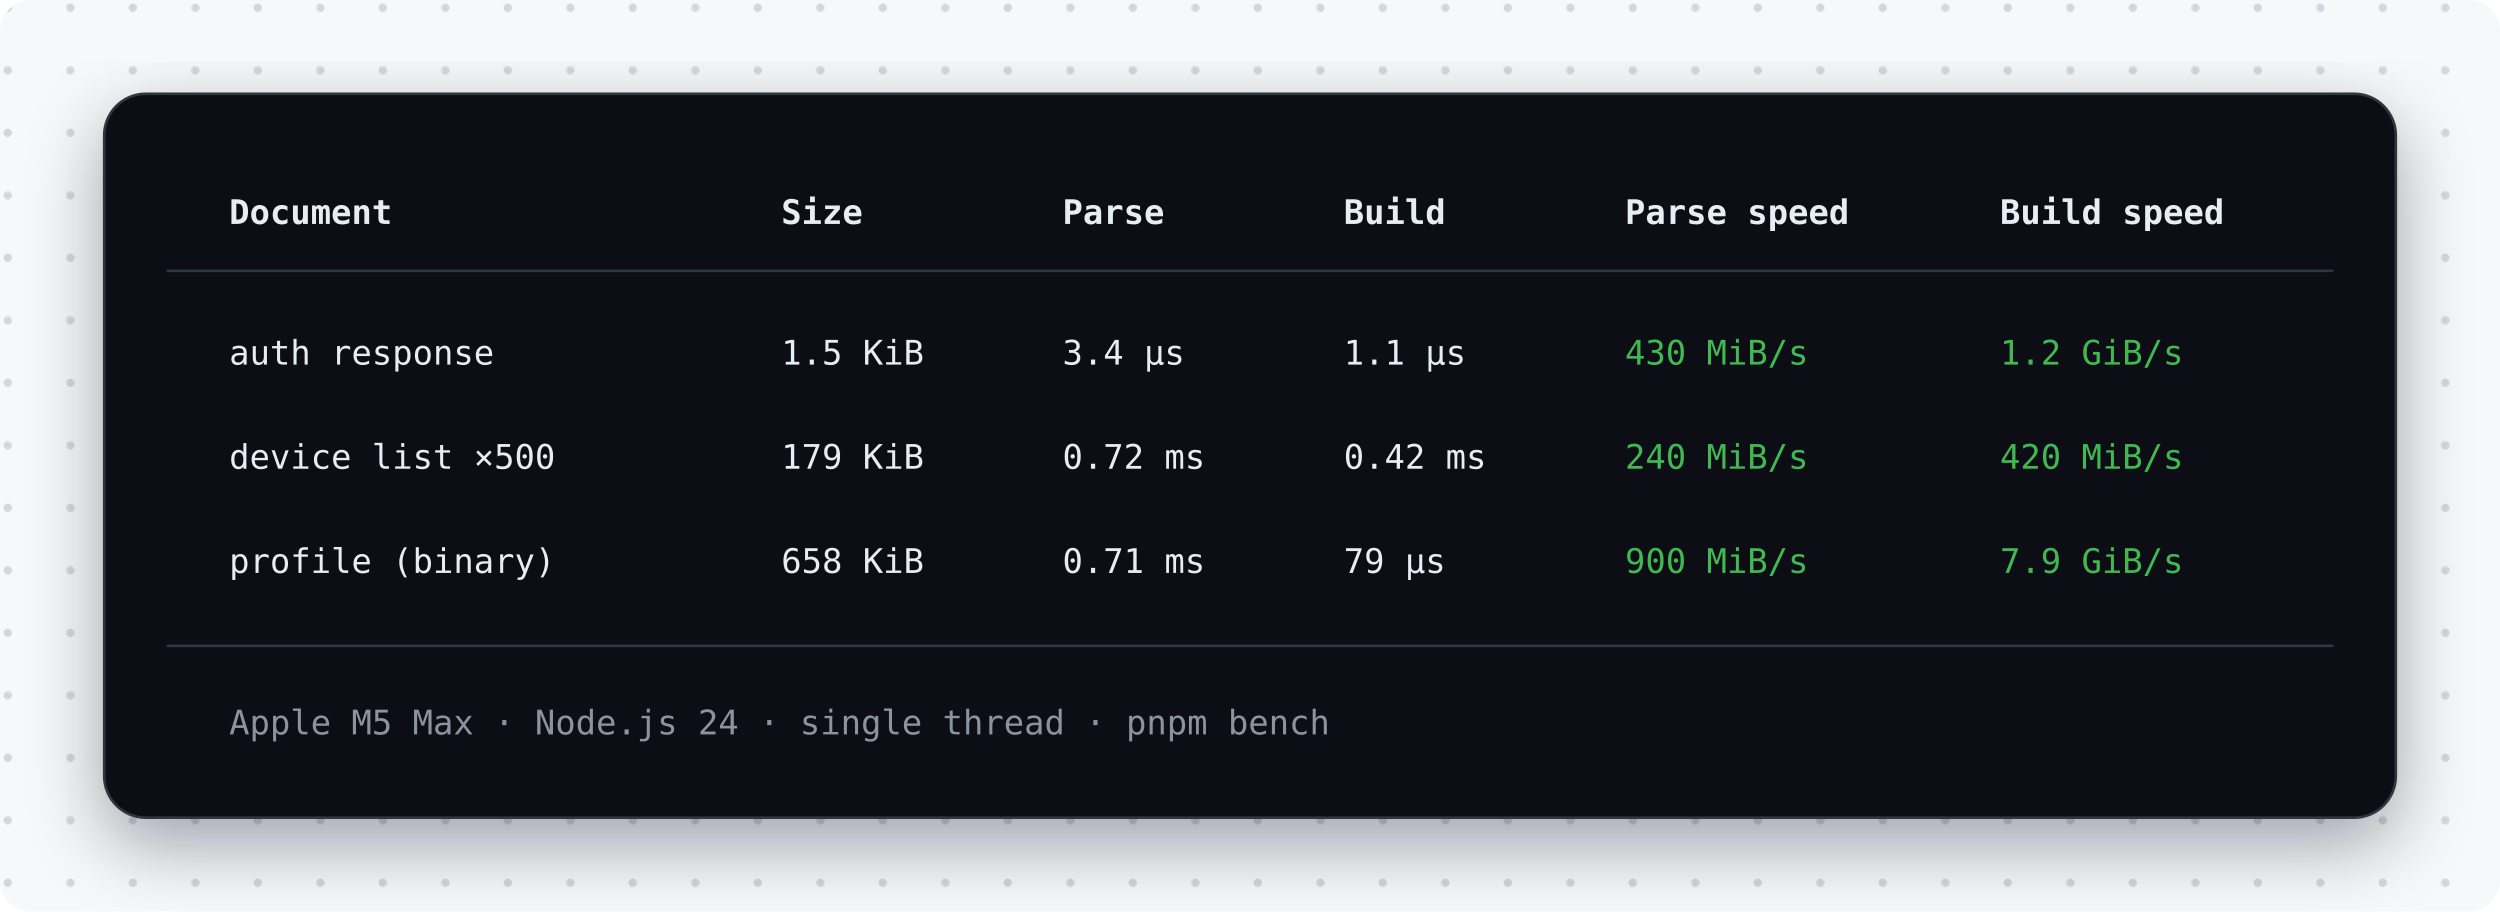
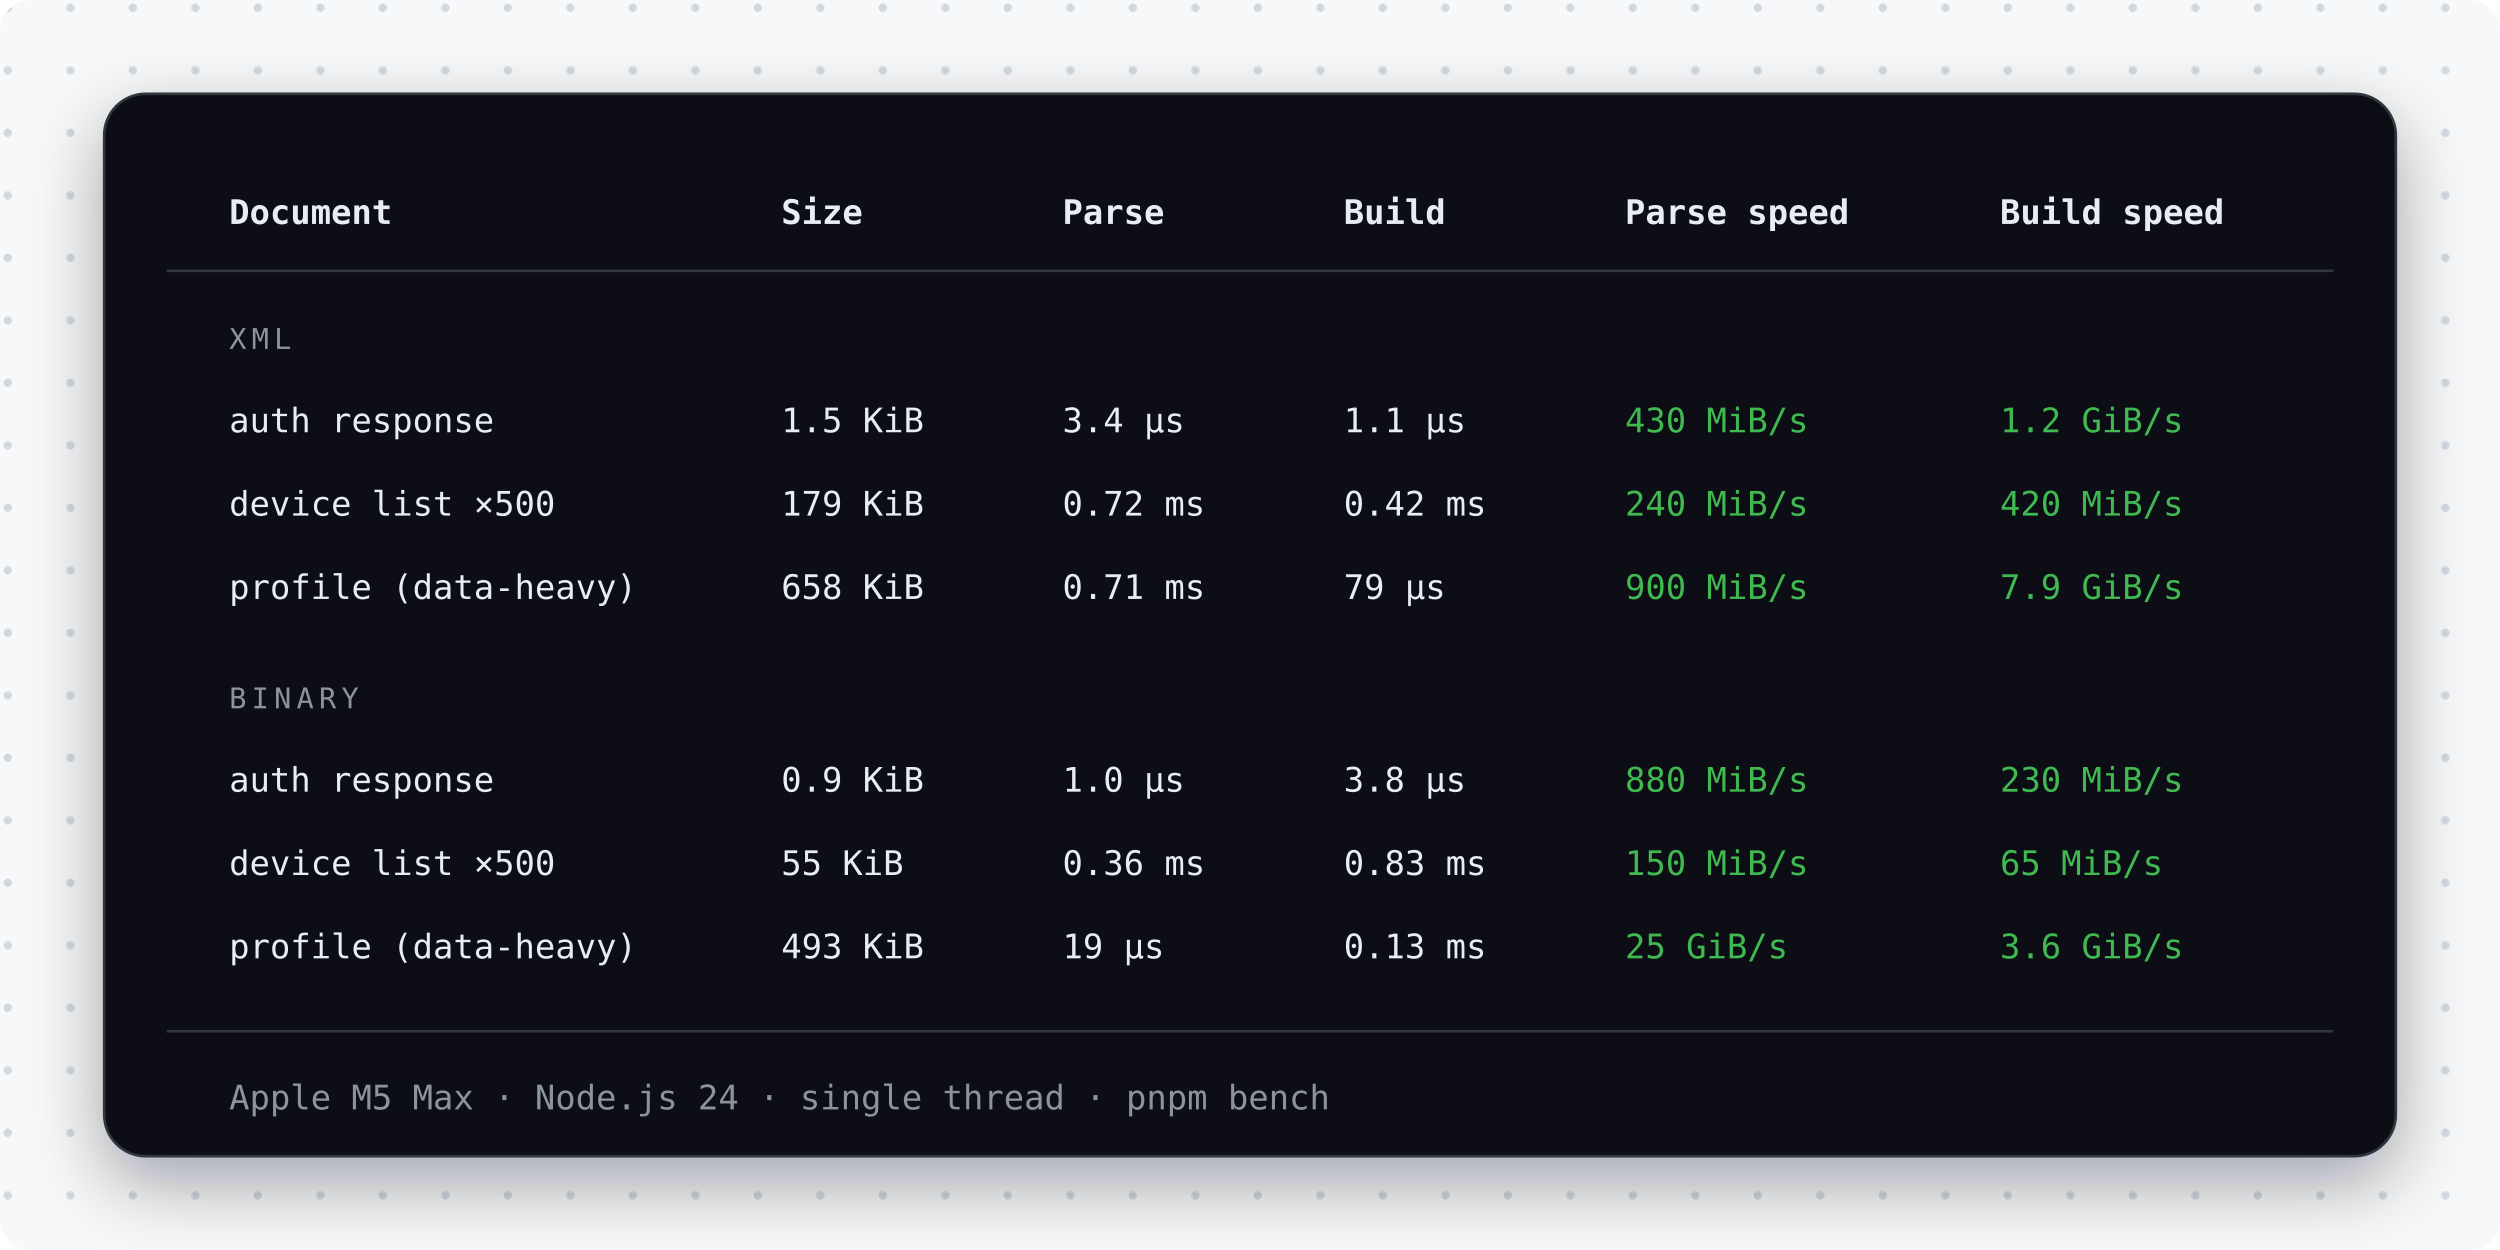
- <svg xmlns="http://www.w3.org/2000/svg" width="960" height="350" viewBox="0 0 960 350" fill="none" role="img" aria-label="Benchmark table: parsing and building three representative property list documents">
+ <svg xmlns="http://www.w3.org/2000/svg" width="960" height="480" viewBox="0 0 960 480" fill="none" role="img" aria-label="Benchmark table: parsing and building three representative property list documents, in XML and binary form">
  <defs>
    <pattern id="dots" width="24" height="24" patternUnits="userSpaceOnUse">
      <circle cx="3" cy="3" r="1.6" fill="#d0d7de" />
    </pattern>
    <filter id="cardShadow" x="-8%" y="-8%" width="116%" height="124%">
      <feDropShadow dx="0" dy="10" stdDeviation="14" flood-color="#0d1117" flood-opacity="0.35" />
    </filter>
  </defs>
-   <rect width="960" height="350" rx="12" fill="#f6f8fa" />
-   <rect width="960" height="350" rx="12" fill="url(#dots)" />
-   <rect x="40" y="36" width="880" height="278" rx="16" fill="#0d1117" stroke="#30363d" filter="url(#cardShadow)" />
+   <rect width="960" height="480" rx="12" fill="#f6f8fa" />
+   <rect width="960" height="480" rx="12" fill="url(#dots)" />
+   <rect x="40" y="36" width="880" height="408" rx="16" fill="#0d1117" stroke="#30363d" filter="url(#cardShadow)" />
  <g font-family="ui-monospace, SFMono-Regular, Menlo, Consolas, monospace" font-size="13">
    <g fill="#e6edf3" font-weight="bold">
      <text x="88" y="86">Document</text>
      <text x="300" y="86">Size</text>
      <text x="408" y="86">Parse</text>
      <text x="516" y="86">Build</text>
      <text x="624" y="86">Parse speed</text>
      <text x="768" y="86">Build speed</text>
    </g>
    <line x1="64" y1="104" x2="896" y2="104" stroke="#30363d" />
+     <text x="88" y="134" fill="#8b949e" font-size="11" letter-spacing="2">XML</text>
    <g fill="#e6edf3">
-       <text x="88" y="140">auth response</text>
-       <text x="300" y="140">1.5 KiB</text>
-       <text x="408" y="140">3.4 µs</text>
-       <text x="516" y="140">1.1 µs</text>
-       <text x="624" y="140" fill="#3fb950">430 MiB/s</text>
-       <text x="768" y="140" fill="#3fb950">1.2 GiB/s</text>
+       <text x="88" y="166">auth response</text>
+       <text x="300" y="166">1.5 KiB</text>
+       <text x="408" y="166">3.4 µs</text>
+       <text x="516" y="166">1.1 µs</text>
+       <text x="624" y="166" fill="#3fb950">430 MiB/s</text>
+       <text x="768" y="166" fill="#3fb950">1.2 GiB/s</text>
    </g>
    <g fill="#e6edf3">
-       <text x="88" y="180">device list ×500</text>
-       <text x="300" y="180">179 KiB</text>
-       <text x="408" y="180">0.72 ms</text>
-       <text x="516" y="180">0.42 ms</text>
-       <text x="624" y="180" fill="#3fb950">240 MiB/s</text>
-       <text x="768" y="180" fill="#3fb950">420 MiB/s</text>
+       <text x="88" y="198">device list ×500</text>
+       <text x="300" y="198">179 KiB</text>
+       <text x="408" y="198">0.72 ms</text>
+       <text x="516" y="198">0.42 ms</text>
+       <text x="624" y="198" fill="#3fb950">240 MiB/s</text>
+       <text x="768" y="198" fill="#3fb950">420 MiB/s</text>
    </g>
    <g fill="#e6edf3">
-       <text x="88" y="220">profile (binary)</text>
-       <text x="300" y="220">658 KiB</text>
-       <text x="408" y="220">0.71 ms</text>
-       <text x="516" y="220">79 µs</text>
-       <text x="624" y="220" fill="#3fb950">900 MiB/s</text>
-       <text x="768" y="220" fill="#3fb950">7.9 GiB/s</text>
+       <text x="88" y="230">profile (data-heavy)</text>
+       <text x="300" y="230">658 KiB</text>
+       <text x="408" y="230">0.71 ms</text>
+       <text x="516" y="230">79 µs</text>
+       <text x="624" y="230" fill="#3fb950">900 MiB/s</text>
+       <text x="768" y="230" fill="#3fb950">7.9 GiB/s</text>
    </g>
-     <line x1="64" y1="248" x2="896" y2="248" stroke="#30363d" />
-     <text x="88" y="282" fill="#8b949e">Apple M5 Max · Node.js 24 · single thread · pnpm bench</text>
+     <text x="88" y="272" fill="#8b949e" font-size="11" letter-spacing="2">BINARY</text>
+     <g fill="#e6edf3">
+       <text x="88" y="304">auth response</text>
+       <text x="300" y="304">0.9 KiB</text>
+       <text x="408" y="304">1.0 µs</text>
+       <text x="516" y="304">3.8 µs</text>
+       <text x="624" y="304" fill="#3fb950">880 MiB/s</text>
+       <text x="768" y="304" fill="#3fb950">230 MiB/s</text>
+     </g>
+     <g fill="#e6edf3">
+       <text x="88" y="336">device list ×500</text>
+       <text x="300" y="336">55 KiB</text>
+       <text x="408" y="336">0.36 ms</text>
+       <text x="516" y="336">0.83 ms</text>
+       <text x="624" y="336" fill="#3fb950">150 MiB/s</text>
+       <text x="768" y="336" fill="#3fb950">65 MiB/s</text>
+     </g>
+     <g fill="#e6edf3">
+       <text x="88" y="368">profile (data-heavy)</text>
+       <text x="300" y="368">493 KiB</text>
+       <text x="408" y="368">19 µs</text>
+       <text x="516" y="368">0.13 ms</text>
+       <text x="624" y="368" fill="#3fb950">25 GiB/s</text>
+       <text x="768" y="368" fill="#3fb950">3.6 GiB/s</text>
+     </g>
+     <line x1="64" y1="396" x2="896" y2="396" stroke="#30363d" />
+     <text x="88" y="426" fill="#8b949e">Apple M5 Max · Node.js 24 · single thread · pnpm bench</text>
  </g>
</svg>
